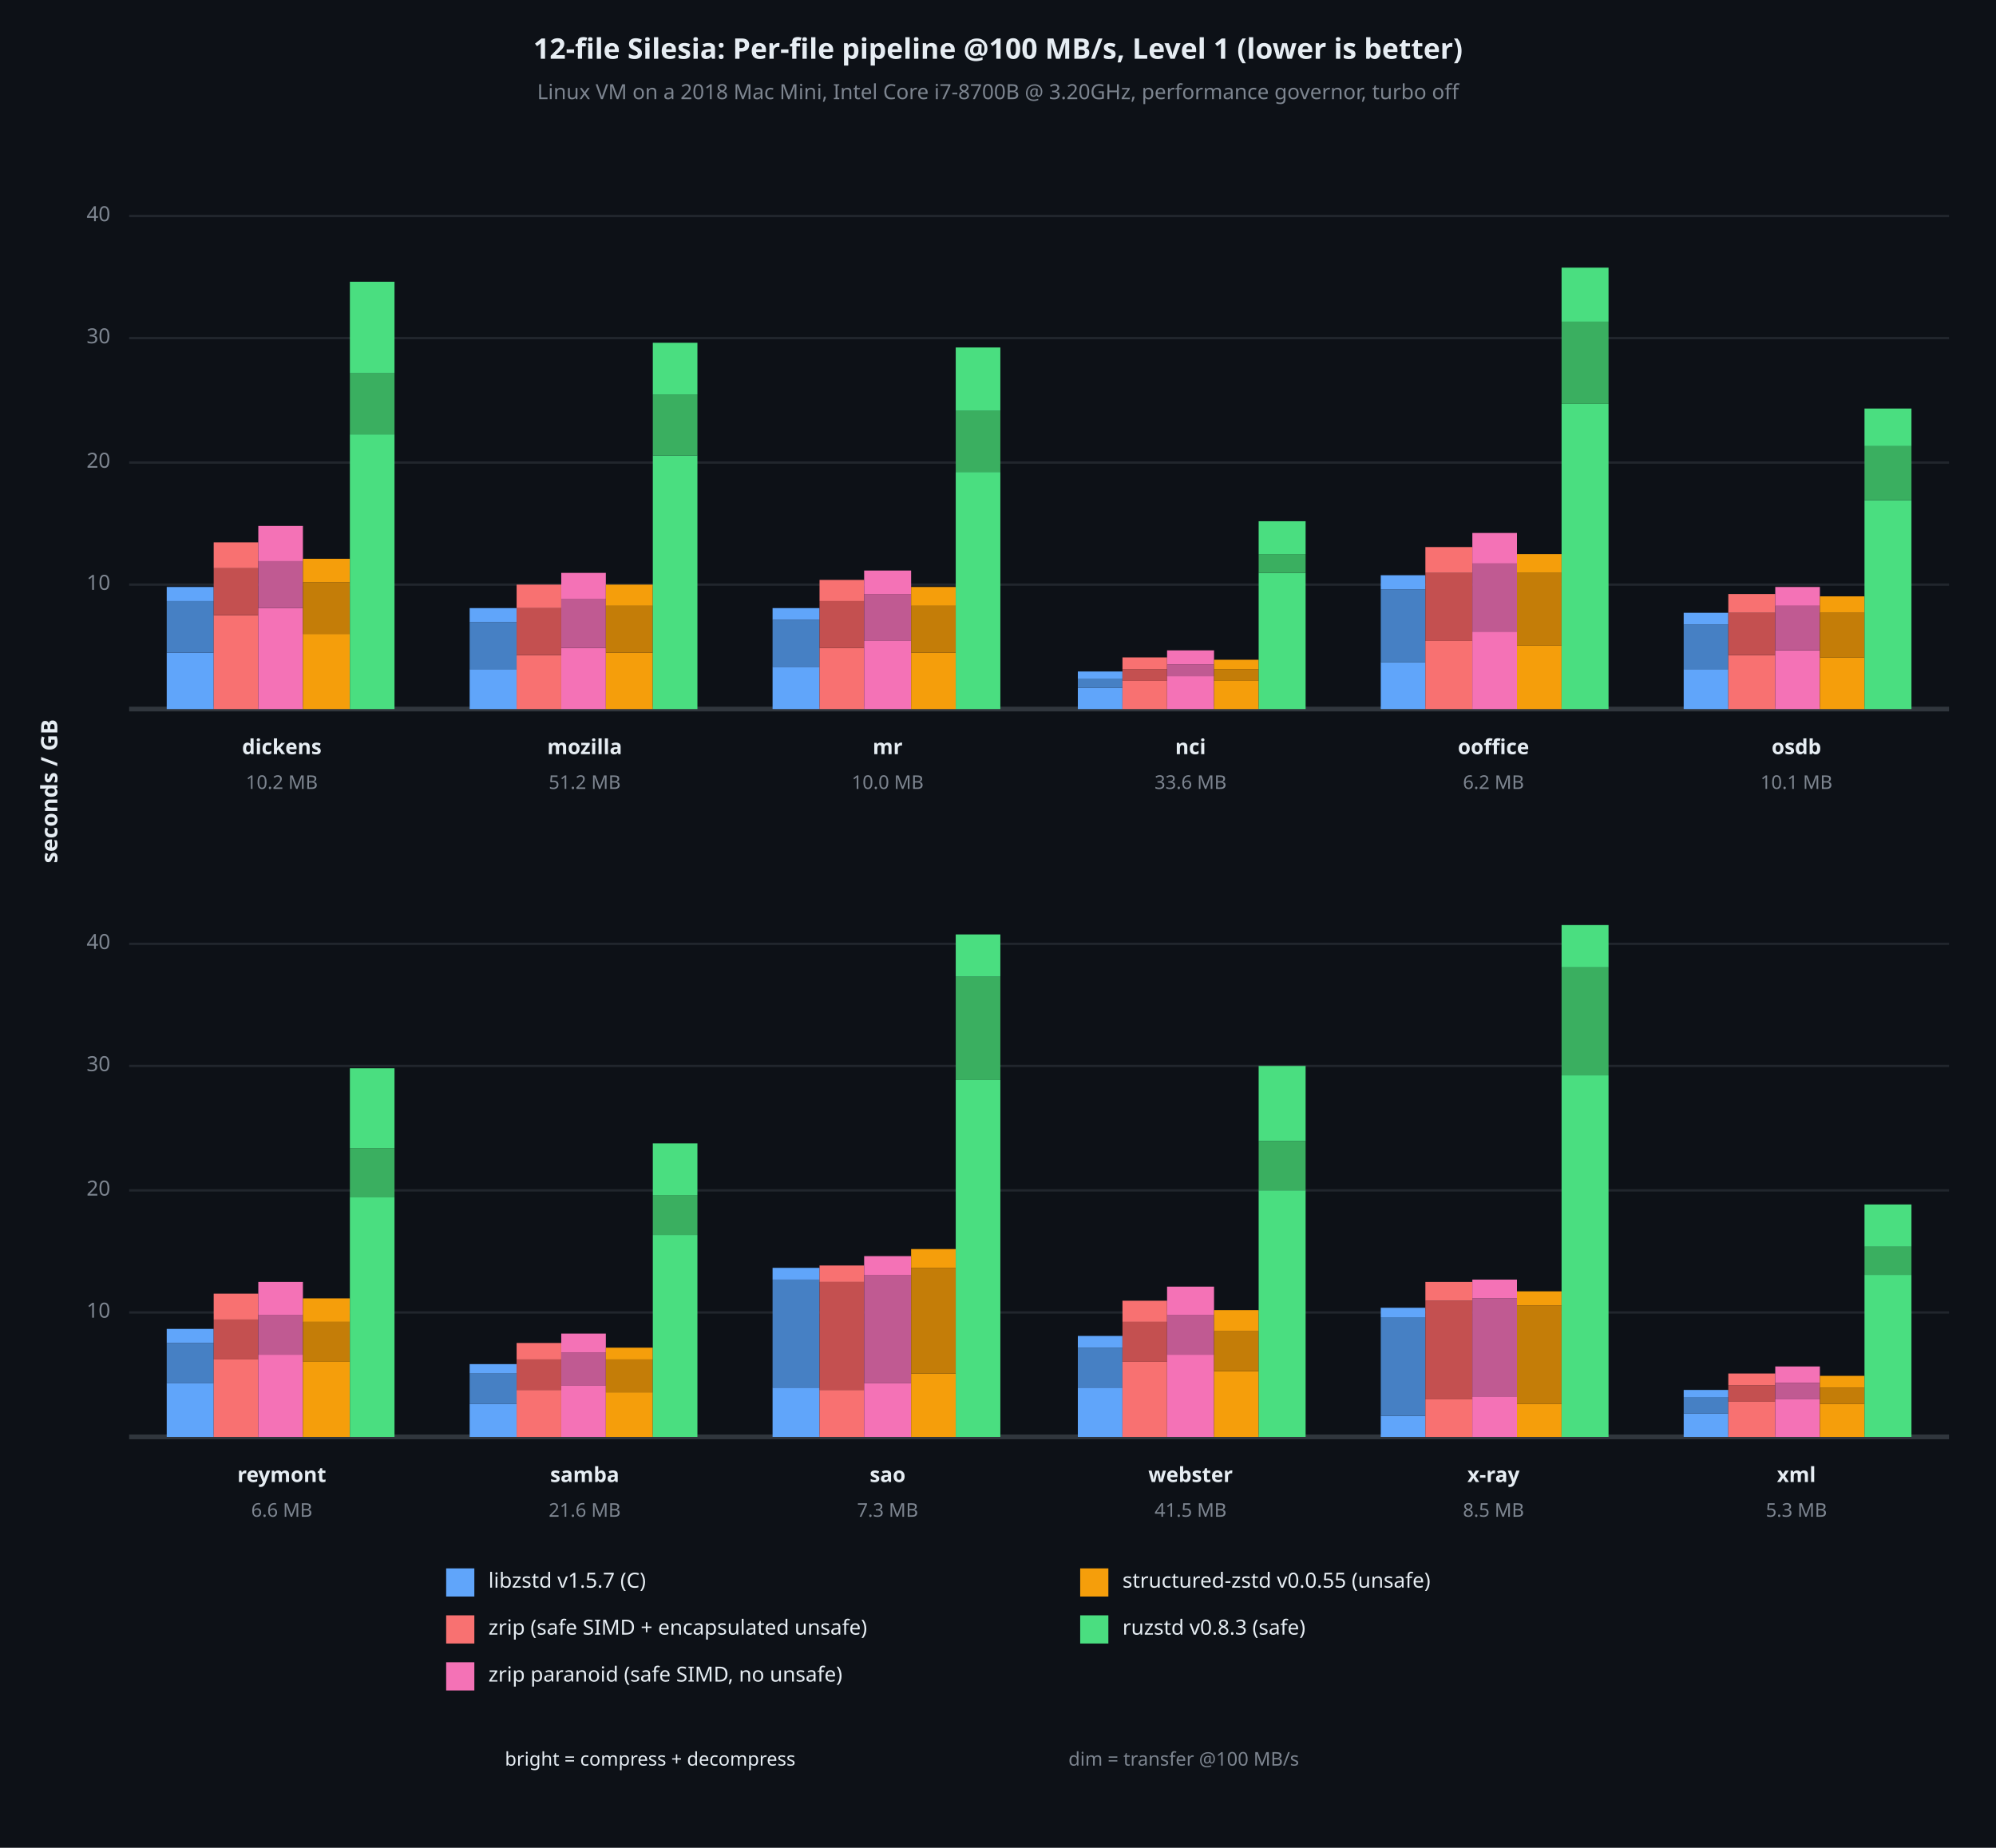
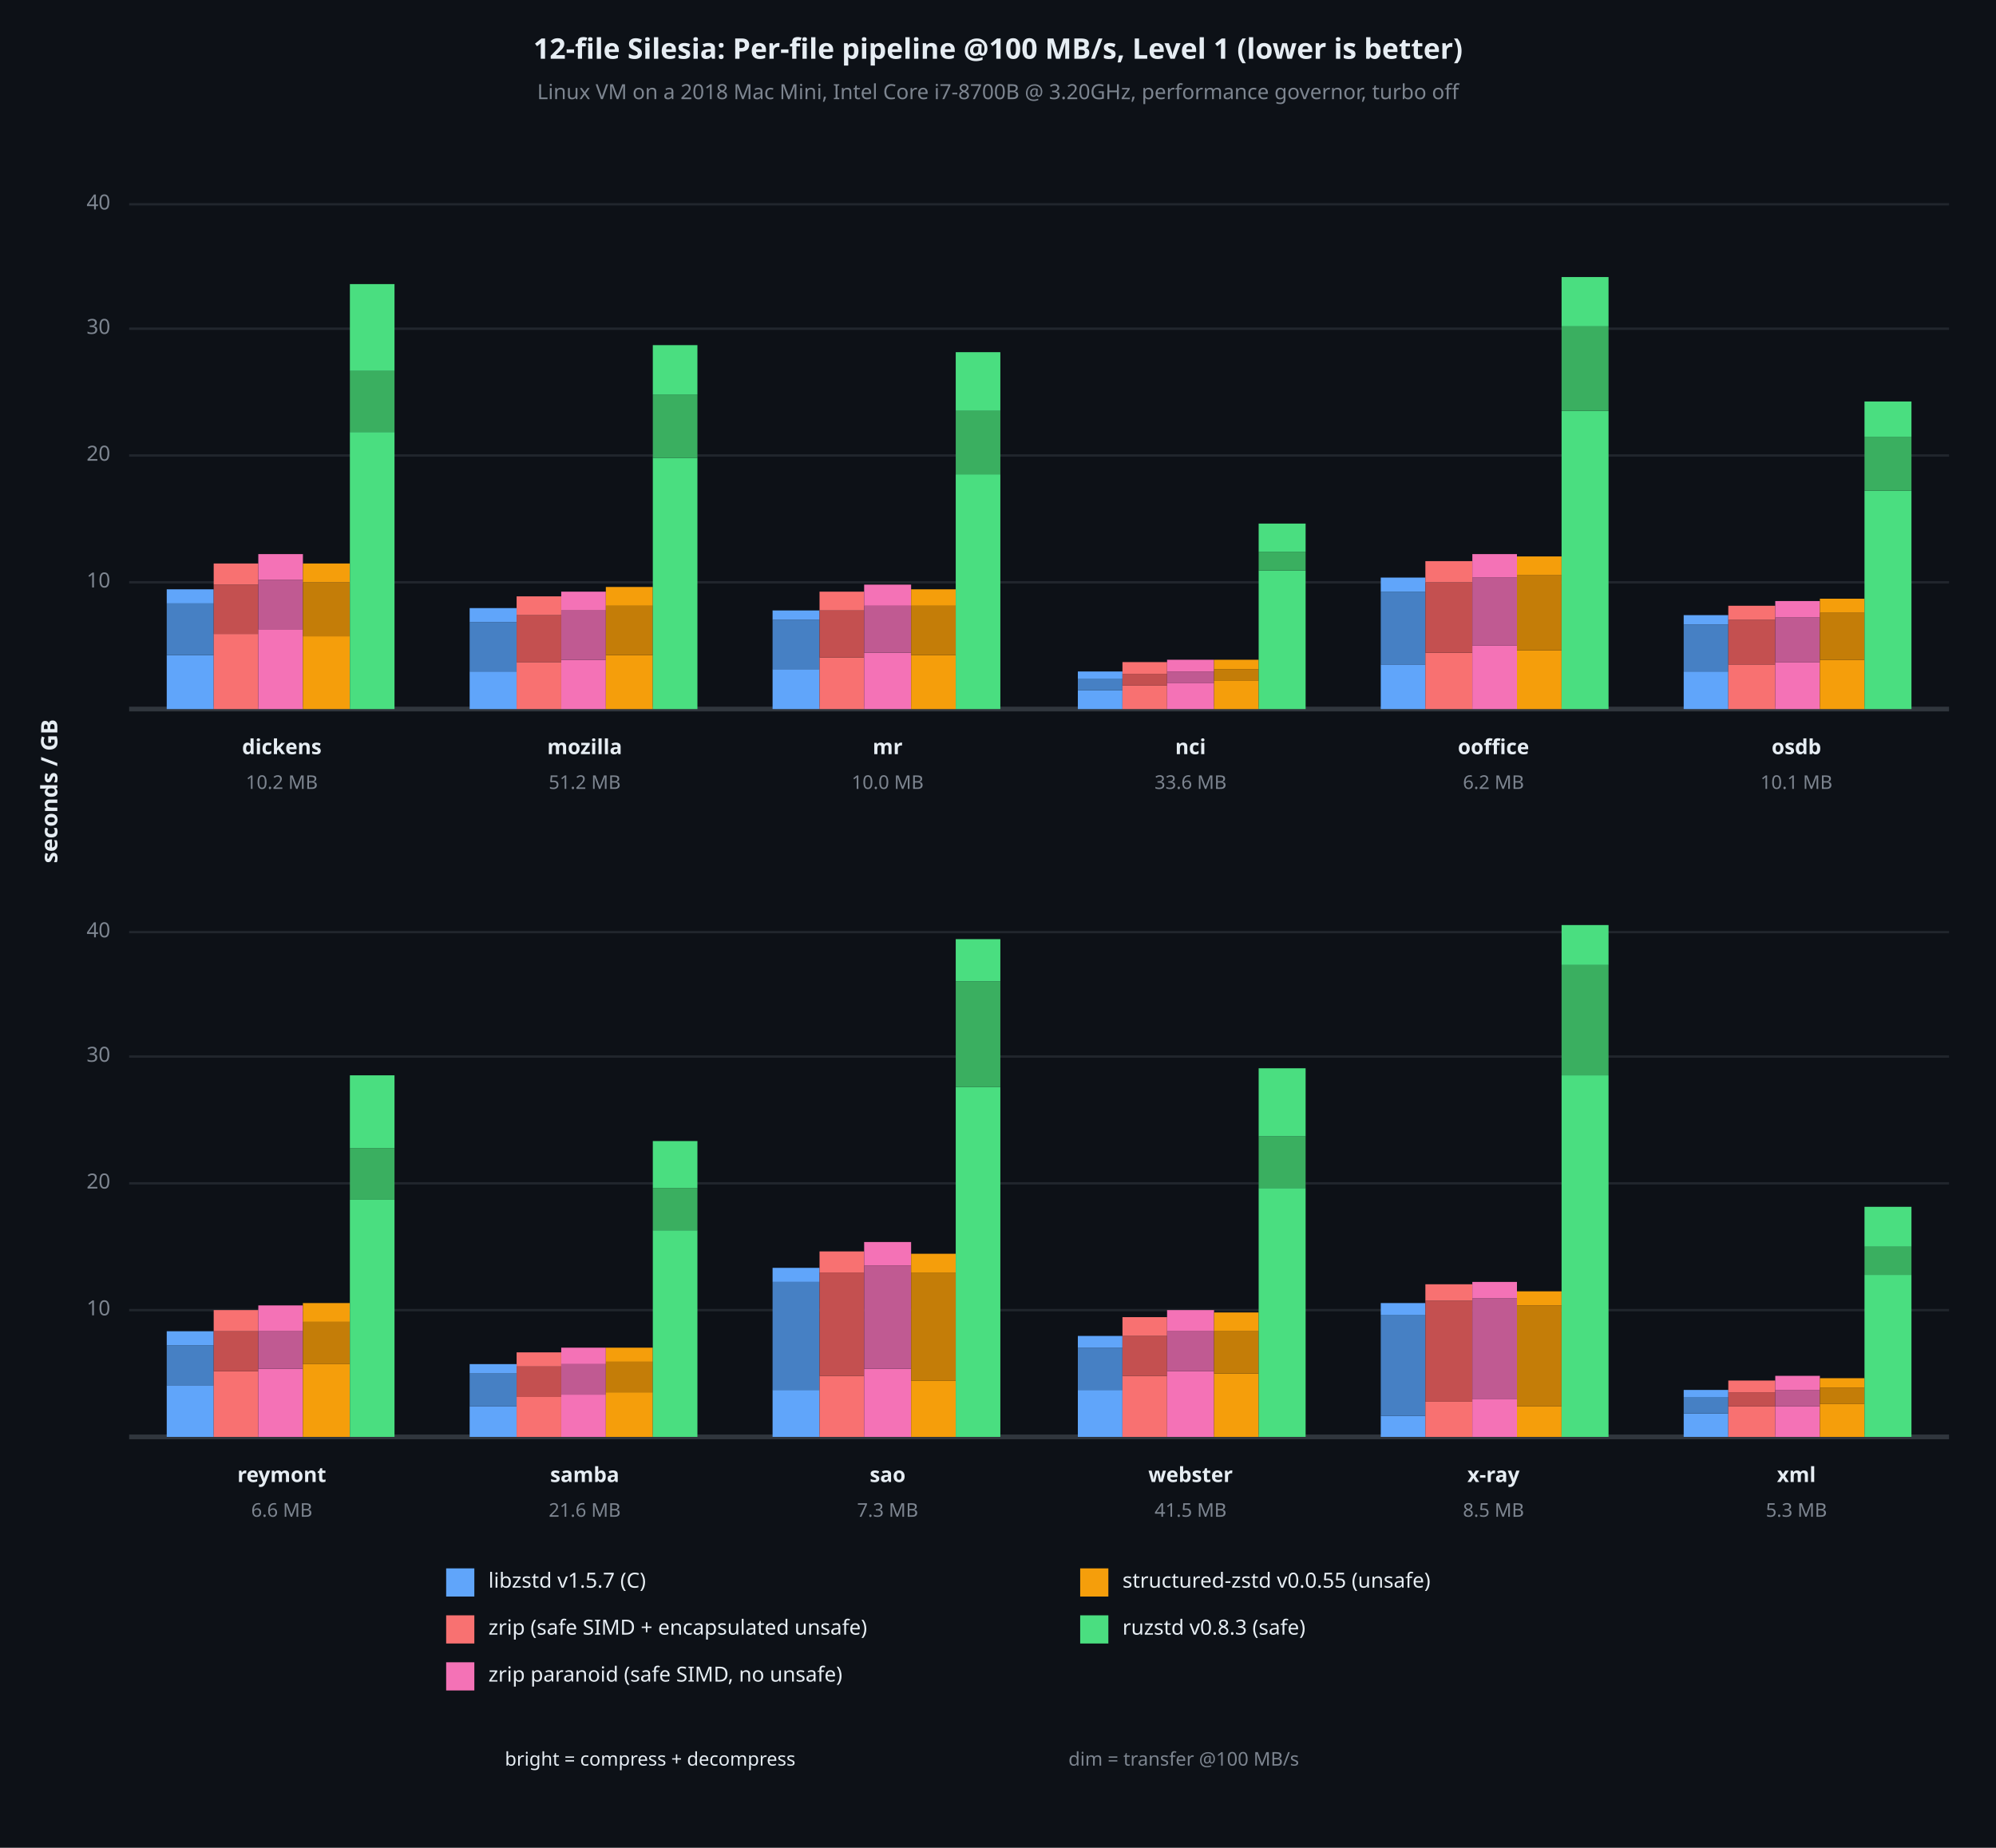
<svg xmlns="http://www.w3.org/2000/svg" viewBox="0 0 850 787" font-family="system-ui, -apple-system, sans-serif">
  <rect x="0" y="0" width="850" height="787" opacity="1" fill="#0D1117" stroke="none" />
  <text x="425" y="22" dy="0.5ex" text-anchor="middle" font-family="sans-serif" font-size="12.097" opacity="1" fill="#E6EDF3" font-weight="bold">
12-file Silesia: Per-file pipeline @100 MB/s, Level 1 (lower is better)
</text>
  <text x="425" y="40" dy="0.5ex" text-anchor="middle" font-family="sans-serif" font-size="8.871" opacity="1" fill="#7D8590">
Linux VM on a 2018 Mac Mini, Intel Core i7-8700B @ 3.20GHz, performance governor, turbo off
</text>
  <text x="22" y="337" dy="0.5ex" text-anchor="middle" font-family="sans-serif" font-size="9.677" opacity="1" fill="#E6EDF3" font-weight="bold" transform="rotate(270, 22, 337)">
seconds / GB
</text>
-   <polyline fill="none" opacity="1" stroke="#21262D" stroke-width="1" points="55,249 830,249 " />
-   <text x="47" y="249" dy="0.5ex" text-anchor="end" font-family="sans-serif" font-size="8.871" opacity="1" fill="#7D8590">
+   <polyline fill="none" opacity="1" stroke="#21262D" stroke-width="1" points="55,248 830,248 " />
+   <text x="47" y="248" dy="0.5ex" text-anchor="end" font-family="sans-serif" font-size="8.871" opacity="1" fill="#7D8590">
10
</text>
-   <polyline fill="none" opacity="1" stroke="#21262D" stroke-width="1" points="55,197 830,197 " />
-   <text x="47" y="197" dy="0.5ex" text-anchor="end" font-family="sans-serif" font-size="8.871" opacity="1" fill="#7D8590">
+   <polyline fill="none" opacity="1" stroke="#21262D" stroke-width="1" points="55,194 830,194 " />
+   <text x="47" y="194" dy="0.5ex" text-anchor="end" font-family="sans-serif" font-size="8.871" opacity="1" fill="#7D8590">
20
</text>
-   <polyline fill="none" opacity="1" stroke="#21262D" stroke-width="1" points="55,144 830,144 " />
-   <text x="47" y="144" dy="0.5ex" text-anchor="end" font-family="sans-serif" font-size="8.871" opacity="1" fill="#7D8590">
+   <polyline fill="none" opacity="1" stroke="#21262D" stroke-width="1" points="55,140 830,140 " />
+   <text x="47" y="140" dy="0.5ex" text-anchor="end" font-family="sans-serif" font-size="8.871" opacity="1" fill="#7D8590">
30
</text>
-   <polyline fill="none" opacity="1" stroke="#21262D" stroke-width="1" points="55,92 830,92 " />
-   <text x="47" y="92" dy="0.5ex" text-anchor="end" font-family="sans-serif" font-size="8.871" opacity="1" fill="#7D8590">
+   <polyline fill="none" opacity="1" stroke="#21262D" stroke-width="1" points="55,87 830,87 " />
+   <text x="47" y="87" dy="0.5ex" text-anchor="end" font-family="sans-serif" font-size="8.871" opacity="1" fill="#7D8590">
40
</text>
  <polyline fill="none" opacity="1" stroke="#30363D" stroke-width="2" points="55,302 830,302 " />
-   <rect x="71" y="278" width="20" height="24" opacity="1" fill="#60A5FA" stroke="none" />
-   <rect x="71" y="256" width="20" height="22" opacity="1" fill="#4680C4" stroke="none" />
-   <rect x="71" y="250" width="20" height="6" opacity="1" fill="#60A5FA" stroke="none" />
-   <rect x="91" y="262" width="19" height="40" opacity="1" fill="#F87171" stroke="none" />
-   <rect x="91" y="242" width="19" height="20" opacity="1" fill="#C45050" stroke="none" />
-   <rect x="91" y="231" width="19" height="11" opacity="1" fill="#F87171" stroke="none" />
-   <rect x="110" y="259" width="19" height="43" opacity="1" fill="#F472B6" stroke="none" />
-   <rect x="110" y="239" width="19" height="20" opacity="1" fill="#C05A92" stroke="none" />
-   <rect x="110" y="224" width="19" height="15" opacity="1" fill="#F472B6" stroke="none" />
-   <rect x="129" y="270" width="20" height="32" opacity="1" fill="#F59E0B" stroke="none" />
-   <rect x="129" y="248" width="20" height="22" opacity="1" fill="#C47D08" stroke="none" />
-   <rect x="129" y="238" width="20" height="10" opacity="1" fill="#F59E0B" stroke="none" />
-   <rect x="149" y="185" width="19" height="117" opacity="1" fill="#4ADE80" stroke="none" />
-   <rect x="149" y="159" width="19" height="26" opacity="1" fill="#3AAF60" stroke="none" />
-   <rect x="149" y="120" width="19" height="39" opacity="1" fill="#4ADE80" stroke="none" />
+   <rect x="71" y="279" width="20" height="23" opacity="1" fill="#60A5FA" stroke="none" />
+   <rect x="71" y="257" width="20" height="22" opacity="1" fill="#4680C4" stroke="none" />
+   <rect x="71" y="251" width="20" height="6" opacity="1" fill="#60A5FA" stroke="none" />
+   <rect x="91" y="270" width="19" height="32" opacity="1" fill="#F87171" stroke="none" />
+   <rect x="91" y="249" width="19" height="21" opacity="1" fill="#C45050" stroke="none" />
+   <rect x="91" y="240" width="19" height="9" opacity="1" fill="#F87171" stroke="none" />
+   <rect x="110" y="268" width="19" height="34" opacity="1" fill="#F472B6" stroke="none" />
+   <rect x="110" y="247" width="19" height="21" opacity="1" fill="#C05A92" stroke="none" />
+   <rect x="110" y="236" width="19" height="11" opacity="1" fill="#F472B6" stroke="none" />
+   <rect x="129" y="271" width="20" height="31" opacity="1" fill="#F59E0B" stroke="none" />
+   <rect x="129" y="248" width="20" height="23" opacity="1" fill="#C47D08" stroke="none" />
+   <rect x="129" y="240" width="20" height="8" opacity="1" fill="#F59E0B" stroke="none" />
+   <rect x="149" y="184" width="19" height="118" opacity="1" fill="#4ADE80" stroke="none" />
+   <rect x="149" y="158" width="19" height="26" opacity="1" fill="#3AAF60" stroke="none" />
+   <rect x="149" y="121" width="19" height="37" opacity="1" fill="#4ADE80" stroke="none" />
  <text x="120" y="319" dy="0.5ex" text-anchor="middle" font-family="sans-serif" font-size="8.871" opacity="1" fill="#E6EDF3" font-weight="bold">
dickens
</text>
  <text x="120" y="334" dy="0.5ex" text-anchor="middle" font-family="sans-serif" font-size="8.065" opacity="1" fill="#7D8590">
10.2 MB
</text>
-   <rect x="200" y="285" width="20" height="17" opacity="1" fill="#60A5FA" stroke="none" />
-   <rect x="200" y="265" width="20" height="20" opacity="1" fill="#4680C4" stroke="none" />
+   <rect x="200" y="286" width="20" height="16" opacity="1" fill="#60A5FA" stroke="none" />
+   <rect x="200" y="265" width="20" height="21" opacity="1" fill="#4680C4" stroke="none" />
  <rect x="200" y="259" width="20" height="6" opacity="1" fill="#60A5FA" stroke="none" />
-   <rect x="220" y="279" width="19" height="23" opacity="1" fill="#F87171" stroke="none" />
-   <rect x="220" y="259" width="19" height="20" opacity="1" fill="#C45050" stroke="none" />
-   <rect x="220" y="249" width="19" height="10" opacity="1" fill="#F87171" stroke="none" />
-   <rect x="239" y="276" width="19" height="26" opacity="1" fill="#F472B6" stroke="none" />
-   <rect x="239" y="255" width="19" height="21" opacity="1" fill="#C05A92" stroke="none" />
-   <rect x="239" y="244" width="19" height="11" opacity="1" fill="#F472B6" stroke="none" />
-   <rect x="258" y="278" width="20" height="24" opacity="1" fill="#F59E0B" stroke="none" />
-   <rect x="258" y="258" width="20" height="20" opacity="1" fill="#C47D08" stroke="none" />
-   <rect x="258" y="249" width="20" height="9" opacity="1" fill="#F59E0B" stroke="none" />
-   <rect x="278" y="194" width="19" height="108" opacity="1" fill="#4ADE80" stroke="none" />
-   <rect x="278" y="168" width="19" height="26" opacity="1" fill="#3AAF60" stroke="none" />
-   <rect x="278" y="146" width="19" height="22" opacity="1" fill="#4ADE80" stroke="none" />
+   <rect x="220" y="282" width="19" height="20" opacity="1" fill="#F87171" stroke="none" />
+   <rect x="220" y="262" width="19" height="20" opacity="1" fill="#C45050" stroke="none" />
+   <rect x="220" y="254" width="19" height="8" opacity="1" fill="#F87171" stroke="none" />
+   <rect x="239" y="281" width="19" height="21" opacity="1" fill="#F472B6" stroke="none" />
+   <rect x="239" y="260" width="19" height="21" opacity="1" fill="#C05A92" stroke="none" />
+   <rect x="239" y="252" width="19" height="8" opacity="1" fill="#F472B6" stroke="none" />
+   <rect x="258" y="279" width="20" height="23" opacity="1" fill="#F59E0B" stroke="none" />
+   <rect x="258" y="258" width="20" height="21" opacity="1" fill="#C47D08" stroke="none" />
+   <rect x="258" y="250" width="20" height="8" opacity="1" fill="#F59E0B" stroke="none" />
+   <rect x="278" y="195" width="19" height="107" opacity="1" fill="#4ADE80" stroke="none" />
+   <rect x="278" y="168" width="19" height="27" opacity="1" fill="#3AAF60" stroke="none" />
+   <rect x="278" y="147" width="19" height="21" opacity="1" fill="#4ADE80" stroke="none" />
  <text x="249" y="319" dy="0.5ex" text-anchor="middle" font-family="sans-serif" font-size="8.871" opacity="1" fill="#E6EDF3" font-weight="bold">
mozilla
</text>
  <text x="249" y="334" dy="0.5ex" text-anchor="middle" font-family="sans-serif" font-size="8.065" opacity="1" fill="#7D8590">
51.2 MB
</text>
-   <rect x="329" y="284" width="20" height="18" opacity="1" fill="#60A5FA" stroke="none" />
-   <rect x="329" y="264" width="20" height="20" opacity="1" fill="#4680C4" stroke="none" />
-   <rect x="329" y="259" width="20" height="5" opacity="1" fill="#60A5FA" stroke="none" />
-   <rect x="349" y="276" width="19" height="26" opacity="1" fill="#F87171" stroke="none" />
-   <rect x="349" y="256" width="19" height="20" opacity="1" fill="#C45050" stroke="none" />
-   <rect x="349" y="247" width="19" height="9" opacity="1" fill="#F87171" stroke="none" />
-   <rect x="368" y="273" width="20" height="29" opacity="1" fill="#F472B6" stroke="none" />
-   <rect x="368" y="253" width="20" height="20" opacity="1" fill="#C05A92" stroke="none" />
-   <rect x="368" y="243" width="20" height="10" opacity="1" fill="#F472B6" stroke="none" />
-   <rect x="388" y="278" width="19" height="24" opacity="1" fill="#F59E0B" stroke="none" />
-   <rect x="388" y="258" width="19" height="20" opacity="1" fill="#C47D08" stroke="none" />
-   <rect x="388" y="250" width="19" height="8" opacity="1" fill="#F59E0B" stroke="none" />
-   <rect x="407" y="201" width="19" height="101" opacity="1" fill="#4ADE80" stroke="none" />
-   <rect x="407" y="175" width="19" height="26" opacity="1" fill="#3AAF60" stroke="none" />
-   <rect x="407" y="148" width="19" height="27" opacity="1" fill="#4ADE80" stroke="none" />
+   <rect x="329" y="285" width="20" height="17" opacity="1" fill="#60A5FA" stroke="none" />
+   <rect x="329" y="264" width="20" height="21" opacity="1" fill="#4680C4" stroke="none" />
+   <rect x="329" y="260" width="20" height="4" opacity="1" fill="#60A5FA" stroke="none" />
+   <rect x="349" y="280" width="19" height="22" opacity="1" fill="#F87171" stroke="none" />
+   <rect x="349" y="260" width="19" height="20" opacity="1" fill="#C45050" stroke="none" />
+   <rect x="349" y="252" width="19" height="8" opacity="1" fill="#F87171" stroke="none" />
+   <rect x="368" y="278" width="20" height="24" opacity="1" fill="#F472B6" stroke="none" />
+   <rect x="368" y="258" width="20" height="20" opacity="1" fill="#C05A92" stroke="none" />
+   <rect x="368" y="249" width="20" height="9" opacity="1" fill="#F472B6" stroke="none" />
+   <rect x="388" y="279" width="19" height="23" opacity="1" fill="#F59E0B" stroke="none" />
+   <rect x="388" y="258" width="19" height="21" opacity="1" fill="#C47D08" stroke="none" />
+   <rect x="388" y="251" width="19" height="7" opacity="1" fill="#F59E0B" stroke="none" />
+   <rect x="407" y="202" width="19" height="100" opacity="1" fill="#4ADE80" stroke="none" />
+   <rect x="407" y="175" width="19" height="27" opacity="1" fill="#3AAF60" stroke="none" />
+   <rect x="407" y="150" width="19" height="25" opacity="1" fill="#4ADE80" stroke="none" />
  <text x="378" y="319" dy="0.5ex" text-anchor="middle" font-family="sans-serif" font-size="8.871" opacity="1" fill="#E6EDF3" font-weight="bold">
mr
</text>
  <text x="378" y="334" dy="0.5ex" text-anchor="middle" font-family="sans-serif" font-size="8.065" opacity="1" fill="#7D8590">
10.0 MB
</text>
-   <rect x="459" y="293" width="19" height="9" opacity="1" fill="#60A5FA" stroke="none" />
-   <rect x="459" y="289" width="19" height="4" opacity="1" fill="#4680C4" stroke="none" />
+   <rect x="459" y="294" width="19" height="8" opacity="1" fill="#60A5FA" stroke="none" />
+   <rect x="459" y="289" width="19" height="5" opacity="1" fill="#4680C4" stroke="none" />
  <rect x="459" y="286" width="19" height="3" opacity="1" fill="#60A5FA" stroke="none" />
-   <rect x="478" y="290" width="19" height="12" opacity="1" fill="#F87171" stroke="none" />
-   <rect x="478" y="285" width="19" height="5" opacity="1" fill="#C45050" stroke="none" />
-   <rect x="478" y="280" width="19" height="5" opacity="1" fill="#F87171" stroke="none" />
-   <rect x="497" y="288" width="20" height="14" opacity="1" fill="#F472B6" stroke="none" />
-   <rect x="497" y="283" width="20" height="5" opacity="1" fill="#C05A92" stroke="none" />
-   <rect x="497" y="277" width="20" height="6" opacity="1" fill="#F472B6" stroke="none" />
+   <rect x="478" y="292" width="19" height="10" opacity="1" fill="#F87171" stroke="none" />
+   <rect x="478" y="287" width="19" height="5" opacity="1" fill="#C45050" stroke="none" />
+   <rect x="478" y="282" width="19" height="5" opacity="1" fill="#F87171" stroke="none" />
+   <rect x="497" y="291" width="20" height="11" opacity="1" fill="#F472B6" stroke="none" />
+   <rect x="497" y="286" width="20" height="5" opacity="1" fill="#C05A92" stroke="none" />
+   <rect x="497" y="281" width="20" height="5" opacity="1" fill="#F472B6" stroke="none" />
  <rect x="517" y="290" width="19" height="12" opacity="1" fill="#F59E0B" stroke="none" />
  <rect x="517" y="285" width="19" height="5" opacity="1" fill="#C47D08" stroke="none" />
  <rect x="517" y="281" width="19" height="4" opacity="1" fill="#F59E0B" stroke="none" />
-   <rect x="536" y="244" width="20" height="58" opacity="1" fill="#4ADE80" stroke="none" />
-   <rect x="536" y="236" width="20" height="8" opacity="1" fill="#3AAF60" stroke="none" />
-   <rect x="536" y="222" width="20" height="14" opacity="1" fill="#4ADE80" stroke="none" />
+   <rect x="536" y="243" width="20" height="59" opacity="1" fill="#4ADE80" stroke="none" />
+   <rect x="536" y="235" width="20" height="8" opacity="1" fill="#3AAF60" stroke="none" />
+   <rect x="536" y="223" width="20" height="12" opacity="1" fill="#4ADE80" stroke="none" />
  <text x="507" y="319" dy="0.5ex" text-anchor="middle" font-family="sans-serif" font-size="8.871" opacity="1" fill="#E6EDF3" font-weight="bold">
nci
</text>
  <text x="507" y="334" dy="0.5ex" text-anchor="middle" font-family="sans-serif" font-size="8.065" opacity="1" fill="#7D8590">
33.6 MB
</text>
-   <rect x="588" y="282" width="19" height="20" opacity="1" fill="#60A5FA" stroke="none" />
-   <rect x="588" y="251" width="19" height="31" opacity="1" fill="#4680C4" stroke="none" />
-   <rect x="588" y="245" width="19" height="6" opacity="1" fill="#60A5FA" stroke="none" />
-   <rect x="607" y="273" width="20" height="29" opacity="1" fill="#F87171" stroke="none" />
-   <rect x="607" y="244" width="20" height="29" opacity="1" fill="#C45050" stroke="none" />
-   <rect x="607" y="233" width="20" height="11" opacity="1" fill="#F87171" stroke="none" />
-   <rect x="627" y="269" width="19" height="33" opacity="1" fill="#F472B6" stroke="none" />
-   <rect x="627" y="240" width="19" height="29" opacity="1" fill="#C05A92" stroke="none" />
-   <rect x="627" y="227" width="19" height="13" opacity="1" fill="#F472B6" stroke="none" />
-   <rect x="646" y="275" width="19" height="27" opacity="1" fill="#F59E0B" stroke="none" />
-   <rect x="646" y="244" width="19" height="31" opacity="1" fill="#C47D08" stroke="none" />
-   <rect x="646" y="236" width="19" height="8" opacity="1" fill="#F59E0B" stroke="none" />
-   <rect x="665" y="172" width="20" height="130" opacity="1" fill="#4ADE80" stroke="none" />
-   <rect x="665" y="137" width="20" height="35" opacity="1" fill="#3AAF60" stroke="none" />
-   <rect x="665" y="114" width="20" height="23" opacity="1" fill="#4ADE80" stroke="none" />
+   <rect x="588" y="283" width="19" height="19" opacity="1" fill="#60A5FA" stroke="none" />
+   <rect x="588" y="252" width="19" height="31" opacity="1" fill="#4680C4" stroke="none" />
+   <rect x="588" y="246" width="19" height="6" opacity="1" fill="#60A5FA" stroke="none" />
+   <rect x="607" y="278" width="20" height="24" opacity="1" fill="#F87171" stroke="none" />
+   <rect x="607" y="248" width="20" height="30" opacity="1" fill="#C45050" stroke="none" />
+   <rect x="607" y="239" width="20" height="9" opacity="1" fill="#F87171" stroke="none" />
+   <rect x="627" y="275" width="19" height="27" opacity="1" fill="#F472B6" stroke="none" />
+   <rect x="627" y="246" width="19" height="29" opacity="1" fill="#C05A92" stroke="none" />
+   <rect x="627" y="236" width="19" height="10" opacity="1" fill="#F472B6" stroke="none" />
+   <rect x="646" y="277" width="19" height="25" opacity="1" fill="#F59E0B" stroke="none" />
+   <rect x="646" y="245" width="19" height="32" opacity="1" fill="#C47D08" stroke="none" />
+   <rect x="646" y="237" width="19" height="8" opacity="1" fill="#F59E0B" stroke="none" />
+   <rect x="665" y="175" width="20" height="127" opacity="1" fill="#4ADE80" stroke="none" />
+   <rect x="665" y="139" width="20" height="36" opacity="1" fill="#3AAF60" stroke="none" />
+   <rect x="665" y="118" width="20" height="21" opacity="1" fill="#4ADE80" stroke="none" />
  <text x="636" y="319" dy="0.5ex" text-anchor="middle" font-family="sans-serif" font-size="8.871" opacity="1" fill="#E6EDF3" font-weight="bold">
ooffice
</text>
  <text x="636" y="334" dy="0.5ex" text-anchor="middle" font-family="sans-serif" font-size="8.065" opacity="1" fill="#7D8590">
6.2 MB
</text>
-   <rect x="717" y="285" width="19" height="17" opacity="1" fill="#60A5FA" stroke="none" />
-   <rect x="717" y="266" width="19" height="19" opacity="1" fill="#4680C4" stroke="none" />
-   <rect x="717" y="261" width="19" height="5" opacity="1" fill="#60A5FA" stroke="none" />
-   <rect x="736" y="279" width="20" height="23" opacity="1" fill="#F87171" stroke="none" />
-   <rect x="736" y="261" width="20" height="18" opacity="1" fill="#C45050" stroke="none" />
-   <rect x="736" y="253" width="20" height="8" opacity="1" fill="#F87171" stroke="none" />
-   <rect x="756" y="277" width="19" height="25" opacity="1" fill="#F472B6" stroke="none" />
-   <rect x="756" y="258" width="19" height="19" opacity="1" fill="#C05A92" stroke="none" />
-   <rect x="756" y="250" width="19" height="8" opacity="1" fill="#F472B6" stroke="none" />
-   <rect x="775" y="280" width="19" height="22" opacity="1" fill="#F59E0B" stroke="none" />
-   <rect x="775" y="261" width="19" height="19" opacity="1" fill="#C47D08" stroke="none" />
-   <rect x="775" y="254" width="19" height="7" opacity="1" fill="#F59E0B" stroke="none" />
-   <rect x="794" y="213" width="20" height="89" opacity="1" fill="#4ADE80" stroke="none" />
-   <rect x="794" y="190" width="20" height="23" opacity="1" fill="#3AAF60" stroke="none" />
-   <rect x="794" y="174" width="20" height="16" opacity="1" fill="#4ADE80" stroke="none" />
+   <rect x="717" y="286" width="19" height="16" opacity="1" fill="#60A5FA" stroke="none" />
+   <rect x="717" y="266" width="19" height="20" opacity="1" fill="#4680C4" stroke="none" />
+   <rect x="717" y="262" width="19" height="4" opacity="1" fill="#60A5FA" stroke="none" />
+   <rect x="736" y="283" width="20" height="19" opacity="1" fill="#F87171" stroke="none" />
+   <rect x="736" y="264" width="20" height="19" opacity="1" fill="#C45050" stroke="none" />
+   <rect x="736" y="258" width="20" height="6" opacity="1" fill="#F87171" stroke="none" />
+   <rect x="756" y="282" width="19" height="20" opacity="1" fill="#F472B6" stroke="none" />
+   <rect x="756" y="263" width="19" height="19" opacity="1" fill="#C05A92" stroke="none" />
+   <rect x="756" y="256" width="19" height="7" opacity="1" fill="#F472B6" stroke="none" />
+   <rect x="775" y="281" width="19" height="21" opacity="1" fill="#F59E0B" stroke="none" />
+   <rect x="775" y="261" width="19" height="20" opacity="1" fill="#C47D08" stroke="none" />
+   <rect x="775" y="255" width="19" height="6" opacity="1" fill="#F59E0B" stroke="none" />
+   <rect x="794" y="209" width="20" height="93" opacity="1" fill="#4ADE80" stroke="none" />
+   <rect x="794" y="186" width="20" height="23" opacity="1" fill="#3AAF60" stroke="none" />
+   <rect x="794" y="171" width="20" height="15" opacity="1" fill="#4ADE80" stroke="none" />
  <text x="765" y="319" dy="0.5ex" text-anchor="middle" font-family="sans-serif" font-size="8.871" opacity="1" fill="#E6EDF3" font-weight="bold">
osdb
</text>
  <text x="765" y="334" dy="0.5ex" text-anchor="middle" font-family="sans-serif" font-size="8.065" opacity="1" fill="#7D8590">
10.1 MB
</text>
-   <polyline fill="none" opacity="1" stroke="#21262D" stroke-width="1" points="55,559 830,559 " />
-   <text x="47" y="559" dy="0.5ex" text-anchor="end" font-family="sans-serif" font-size="8.871" opacity="1" fill="#7D8590">
+   <polyline fill="none" opacity="1" stroke="#21262D" stroke-width="1" points="55,558 830,558 " />
+   <text x="47" y="558" dy="0.5ex" text-anchor="end" font-family="sans-serif" font-size="8.871" opacity="1" fill="#7D8590">
10
</text>
-   <polyline fill="none" opacity="1" stroke="#21262D" stroke-width="1" points="55,507 830,507 " />
-   <text x="47" y="507" dy="0.5ex" text-anchor="end" font-family="sans-serif" font-size="8.871" opacity="1" fill="#7D8590">
+   <polyline fill="none" opacity="1" stroke="#21262D" stroke-width="1" points="55,504 830,504 " />
+   <text x="47" y="504" dy="0.5ex" text-anchor="end" font-family="sans-serif" font-size="8.871" opacity="1" fill="#7D8590">
20
</text>
-   <polyline fill="none" opacity="1" stroke="#21262D" stroke-width="1" points="55,454 830,454 " />
-   <text x="47" y="454" dy="0.5ex" text-anchor="end" font-family="sans-serif" font-size="8.871" opacity="1" fill="#7D8590">
+   <polyline fill="none" opacity="1" stroke="#21262D" stroke-width="1" points="55,450 830,450 " />
+   <text x="47" y="450" dy="0.5ex" text-anchor="end" font-family="sans-serif" font-size="8.871" opacity="1" fill="#7D8590">
30
</text>
-   <polyline fill="none" opacity="1" stroke="#21262D" stroke-width="1" points="55,402 830,402 " />
-   <text x="47" y="402" dy="0.5ex" text-anchor="end" font-family="sans-serif" font-size="8.871" opacity="1" fill="#7D8590">
+   <polyline fill="none" opacity="1" stroke="#21262D" stroke-width="1" points="55,397 830,397 " />
+   <text x="47" y="397" dy="0.5ex" text-anchor="end" font-family="sans-serif" font-size="8.871" opacity="1" fill="#7D8590">
40
</text>
  <polyline fill="none" opacity="1" stroke="#30363D" stroke-width="2" points="55,612 830,612 " />
-   <rect x="71" y="589" width="20" height="23" opacity="1" fill="#60A5FA" stroke="none" />
-   <rect x="71" y="572" width="20" height="17" opacity="1" fill="#4680C4" stroke="none" />
-   <rect x="71" y="566" width="20" height="6" opacity="1" fill="#60A5FA" stroke="none" />
-   <rect x="91" y="579" width="19" height="33" opacity="1" fill="#F87171" stroke="none" />
-   <rect x="91" y="562" width="19" height="17" opacity="1" fill="#C45050" stroke="none" />
-   <rect x="91" y="551" width="19" height="11" opacity="1" fill="#F87171" stroke="none" />
-   <rect x="110" y="577" width="19" height="35" opacity="1" fill="#F472B6" stroke="none" />
-   <rect x="110" y="560" width="19" height="17" opacity="1" fill="#C05A92" stroke="none" />
-   <rect x="110" y="546" width="19" height="14" opacity="1" fill="#F472B6" stroke="none" />
-   <rect x="129" y="580" width="20" height="32" opacity="1" fill="#F59E0B" stroke="none" />
-   <rect x="129" y="563" width="20" height="17" opacity="1" fill="#C47D08" stroke="none" />
-   <rect x="129" y="553" width="20" height="10" opacity="1" fill="#F59E0B" stroke="none" />
-   <rect x="149" y="510" width="19" height="102" opacity="1" fill="#4ADE80" stroke="none" />
-   <rect x="149" y="489" width="19" height="21" opacity="1" fill="#3AAF60" stroke="none" />
-   <rect x="149" y="455" width="19" height="34" opacity="1" fill="#4ADE80" stroke="none" />
+   <rect x="71" y="590" width="20" height="22" opacity="1" fill="#60A5FA" stroke="none" />
+   <rect x="71" y="573" width="20" height="17" opacity="1" fill="#4680C4" stroke="none" />
+   <rect x="71" y="567" width="20" height="6" opacity="1" fill="#60A5FA" stroke="none" />
+   <rect x="91" y="584" width="19" height="28" opacity="1" fill="#F87171" stroke="none" />
+   <rect x="91" y="567" width="19" height="17" opacity="1" fill="#C45050" stroke="none" />
+   <rect x="91" y="558" width="19" height="9" opacity="1" fill="#F87171" stroke="none" />
+   <rect x="110" y="583" width="19" height="29" opacity="1" fill="#F472B6" stroke="none" />
+   <rect x="110" y="567" width="19" height="16" opacity="1" fill="#C05A92" stroke="none" />
+   <rect x="110" y="556" width="19" height="11" opacity="1" fill="#F472B6" stroke="none" />
+   <rect x="129" y="581" width="20" height="31" opacity="1" fill="#F59E0B" stroke="none" />
+   <rect x="129" y="563" width="20" height="18" opacity="1" fill="#C47D08" stroke="none" />
+   <rect x="129" y="555" width="20" height="8" opacity="1" fill="#F59E0B" stroke="none" />
+   <rect x="149" y="511" width="19" height="101" opacity="1" fill="#4ADE80" stroke="none" />
+   <rect x="149" y="489" width="19" height="22" opacity="1" fill="#3AAF60" stroke="none" />
+   <rect x="149" y="458" width="19" height="31" opacity="1" fill="#4ADE80" stroke="none" />
  <text x="120" y="629" dy="0.5ex" text-anchor="middle" font-family="sans-serif" font-size="8.871" opacity="1" fill="#E6EDF3" font-weight="bold">
reymont
</text>
  <text x="120" y="644" dy="0.5ex" text-anchor="middle" font-family="sans-serif" font-size="8.065" opacity="1" fill="#7D8590">
6.6 MB
</text>
-   <rect x="200" y="598" width="20" height="14" opacity="1" fill="#60A5FA" stroke="none" />
-   <rect x="200" y="585" width="20" height="13" opacity="1" fill="#4680C4" stroke="none" />
+   <rect x="200" y="599" width="20" height="13" opacity="1" fill="#60A5FA" stroke="none" />
+   <rect x="200" y="585" width="20" height="14" opacity="1" fill="#4680C4" stroke="none" />
  <rect x="200" y="581" width="20" height="4" opacity="1" fill="#60A5FA" stroke="none" />
-   <rect x="220" y="592" width="19" height="20" opacity="1" fill="#F87171" stroke="none" />
-   <rect x="220" y="579" width="19" height="13" opacity="1" fill="#C45050" stroke="none" />
-   <rect x="220" y="572" width="19" height="7" opacity="1" fill="#F87171" stroke="none" />
-   <rect x="239" y="590" width="19" height="22" opacity="1" fill="#F472B6" stroke="none" />
-   <rect x="239" y="576" width="19" height="14" opacity="1" fill="#C05A92" stroke="none" />
-   <rect x="239" y="568" width="19" height="8" opacity="1" fill="#F472B6" stroke="none" />
+   <rect x="220" y="595" width="19" height="17" opacity="1" fill="#F87171" stroke="none" />
+   <rect x="220" y="582" width="19" height="13" opacity="1" fill="#C45050" stroke="none" />
+   <rect x="220" y="576" width="19" height="6" opacity="1" fill="#F87171" stroke="none" />
+   <rect x="239" y="594" width="19" height="18" opacity="1" fill="#F472B6" stroke="none" />
+   <rect x="239" y="581" width="19" height="13" opacity="1" fill="#C05A92" stroke="none" />
+   <rect x="239" y="574" width="19" height="7" opacity="1" fill="#F472B6" stroke="none" />
  <rect x="258" y="593" width="20" height="19" opacity="1" fill="#F59E0B" stroke="none" />
-   <rect x="258" y="579" width="20" height="14" opacity="1" fill="#C47D08" stroke="none" />
-   <rect x="258" y="574" width="20" height="5" opacity="1" fill="#F59E0B" stroke="none" />
-   <rect x="278" y="526" width="19" height="86" opacity="1" fill="#4ADE80" stroke="none" />
-   <rect x="278" y="509" width="19" height="17" opacity="1" fill="#3AAF60" stroke="none" />
-   <rect x="278" y="487" width="19" height="22" opacity="1" fill="#4ADE80" stroke="none" />
+   <rect x="258" y="580" width="20" height="13" opacity="1" fill="#C47D08" stroke="none" />
+   <rect x="258" y="574" width="20" height="6" opacity="1" fill="#F59E0B" stroke="none" />
+   <rect x="278" y="524" width="19" height="88" opacity="1" fill="#4ADE80" stroke="none" />
+   <rect x="278" y="506" width="19" height="18" opacity="1" fill="#3AAF60" stroke="none" />
+   <rect x="278" y="486" width="19" height="20" opacity="1" fill="#4ADE80" stroke="none" />
  <text x="249" y="629" dy="0.5ex" text-anchor="middle" font-family="sans-serif" font-size="8.871" opacity="1" fill="#E6EDF3" font-weight="bold">
samba
</text>
  <text x="249" y="644" dy="0.5ex" text-anchor="middle" font-family="sans-serif" font-size="8.065" opacity="1" fill="#7D8590">
21.6 MB
</text>
-   <rect x="329" y="591" width="20" height="21" opacity="1" fill="#60A5FA" stroke="none" />
-   <rect x="329" y="545" width="20" height="46" opacity="1" fill="#4680C4" stroke="none" />
-   <rect x="329" y="540" width="20" height="5" opacity="1" fill="#60A5FA" stroke="none" />
-   <rect x="349" y="592" width="19" height="20" opacity="1" fill="#F87171" stroke="none" />
-   <rect x="349" y="546" width="19" height="46" opacity="1" fill="#C45050" stroke="none" />
-   <rect x="349" y="539" width="19" height="7" opacity="1" fill="#F87171" stroke="none" />
-   <rect x="368" y="589" width="20" height="23" opacity="1" fill="#F472B6" stroke="none" />
-   <rect x="368" y="543" width="20" height="46" opacity="1" fill="#C05A92" stroke="none" />
-   <rect x="368" y="535" width="20" height="8" opacity="1" fill="#F472B6" stroke="none" />
-   <rect x="388" y="585" width="19" height="27" opacity="1" fill="#F59E0B" stroke="none" />
-   <rect x="388" y="540" width="19" height="45" opacity="1" fill="#C47D08" stroke="none" />
-   <rect x="388" y="532" width="19" height="8" opacity="1" fill="#F59E0B" stroke="none" />
-   <rect x="407" y="460" width="19" height="152" opacity="1" fill="#4ADE80" stroke="none" />
-   <rect x="407" y="416" width="19" height="44" opacity="1" fill="#3AAF60" stroke="none" />
-   <rect x="407" y="398" width="19" height="18" opacity="1" fill="#4ADE80" stroke="none" />
+   <rect x="329" y="592" width="20" height="20" opacity="1" fill="#60A5FA" stroke="none" />
+   <rect x="329" y="546" width="20" height="46" opacity="1" fill="#4680C4" stroke="none" />
+   <rect x="329" y="540" width="20" height="6" opacity="1" fill="#60A5FA" stroke="none" />
+   <rect x="349" y="586" width="19" height="26" opacity="1" fill="#F87171" stroke="none" />
+   <rect x="349" y="542" width="19" height="44" opacity="1" fill="#C45050" stroke="none" />
+   <rect x="349" y="533" width="19" height="9" opacity="1" fill="#F87171" stroke="none" />
+   <rect x="368" y="583" width="20" height="29" opacity="1" fill="#F472B6" stroke="none" />
+   <rect x="368" y="539" width="20" height="44" opacity="1" fill="#C05A92" stroke="none" />
+   <rect x="368" y="529" width="20" height="10" opacity="1" fill="#F472B6" stroke="none" />
+   <rect x="388" y="588" width="19" height="24" opacity="1" fill="#F59E0B" stroke="none" />
+   <rect x="388" y="542" width="19" height="46" opacity="1" fill="#C47D08" stroke="none" />
+   <rect x="388" y="534" width="19" height="8" opacity="1" fill="#F59E0B" stroke="none" />
+   <rect x="407" y="463" width="19" height="149" opacity="1" fill="#4ADE80" stroke="none" />
+   <rect x="407" y="418" width="19" height="45" opacity="1" fill="#3AAF60" stroke="none" />
+   <rect x="407" y="400" width="19" height="18" opacity="1" fill="#4ADE80" stroke="none" />
  <text x="378" y="629" dy="0.5ex" text-anchor="middle" font-family="sans-serif" font-size="8.871" opacity="1" fill="#E6EDF3" font-weight="bold">
sao
</text>
  <text x="378" y="644" dy="0.5ex" text-anchor="middle" font-family="sans-serif" font-size="8.065" opacity="1" fill="#7D8590">
7.3 MB
</text>
-   <rect x="459" y="591" width="19" height="21" opacity="1" fill="#60A5FA" stroke="none" />
-   <rect x="459" y="574" width="19" height="17" opacity="1" fill="#4680C4" stroke="none" />
+   <rect x="459" y="592" width="19" height="20" opacity="1" fill="#60A5FA" stroke="none" />
+   <rect x="459" y="574" width="19" height="18" opacity="1" fill="#4680C4" stroke="none" />
  <rect x="459" y="569" width="19" height="5" opacity="1" fill="#60A5FA" stroke="none" />
-   <rect x="478" y="580" width="19" height="32" opacity="1" fill="#F87171" stroke="none" />
-   <rect x="478" y="563" width="19" height="17" opacity="1" fill="#C45050" stroke="none" />
-   <rect x="478" y="554" width="19" height="9" opacity="1" fill="#F87171" stroke="none" />
-   <rect x="497" y="577" width="20" height="35" opacity="1" fill="#F472B6" stroke="none" />
-   <rect x="497" y="560" width="20" height="17" opacity="1" fill="#C05A92" stroke="none" />
-   <rect x="497" y="548" width="20" height="12" opacity="1" fill="#F472B6" stroke="none" />
-   <rect x="517" y="584" width="19" height="28" opacity="1" fill="#F59E0B" stroke="none" />
-   <rect x="517" y="567" width="19" height="17" opacity="1" fill="#C47D08" stroke="none" />
-   <rect x="517" y="558" width="19" height="9" opacity="1" fill="#F59E0B" stroke="none" />
-   <rect x="536" y="507" width="20" height="105" opacity="1" fill="#4ADE80" stroke="none" />
-   <rect x="536" y="486" width="20" height="21" opacity="1" fill="#3AAF60" stroke="none" />
-   <rect x="536" y="454" width="20" height="32" opacity="1" fill="#4ADE80" stroke="none" />
+   <rect x="478" y="586" width="19" height="26" opacity="1" fill="#F87171" stroke="none" />
+   <rect x="478" y="569" width="19" height="17" opacity="1" fill="#C45050" stroke="none" />
+   <rect x="478" y="561" width="19" height="8" opacity="1" fill="#F87171" stroke="none" />
+   <rect x="497" y="584" width="20" height="28" opacity="1" fill="#F472B6" stroke="none" />
+   <rect x="497" y="567" width="20" height="17" opacity="1" fill="#C05A92" stroke="none" />
+   <rect x="497" y="558" width="20" height="9" opacity="1" fill="#F472B6" stroke="none" />
+   <rect x="517" y="585" width="19" height="27" opacity="1" fill="#F59E0B" stroke="none" />
+   <rect x="517" y="567" width="19" height="18" opacity="1" fill="#C47D08" stroke="none" />
+   <rect x="517" y="559" width="19" height="8" opacity="1" fill="#F59E0B" stroke="none" />
+   <rect x="536" y="506" width="20" height="106" opacity="1" fill="#4ADE80" stroke="none" />
+   <rect x="536" y="484" width="20" height="22" opacity="1" fill="#3AAF60" stroke="none" />
+   <rect x="536" y="455" width="20" height="29" opacity="1" fill="#4ADE80" stroke="none" />
  <text x="507" y="629" dy="0.5ex" text-anchor="middle" font-family="sans-serif" font-size="8.871" opacity="1" fill="#E6EDF3" font-weight="bold">
webster
</text>
  <text x="507" y="644" dy="0.5ex" text-anchor="middle" font-family="sans-serif" font-size="8.065" opacity="1" fill="#7D8590">
41.5 MB
</text>
  <rect x="588" y="603" width="19" height="9" opacity="1" fill="#60A5FA" stroke="none" />
-   <rect x="588" y="561" width="19" height="42" opacity="1" fill="#4680C4" stroke="none" />
-   <rect x="588" y="557" width="19" height="4" opacity="1" fill="#60A5FA" stroke="none" />
-   <rect x="607" y="596" width="20" height="16" opacity="1" fill="#F87171" stroke="none" />
-   <rect x="607" y="554" width="20" height="42" opacity="1" fill="#C45050" stroke="none" />
-   <rect x="607" y="546" width="20" height="8" opacity="1" fill="#F87171" stroke="none" />
-   <rect x="627" y="595" width="19" height="17" opacity="1" fill="#F472B6" stroke="none" />
-   <rect x="627" y="553" width="19" height="42" opacity="1" fill="#C05A92" stroke="none" />
-   <rect x="627" y="545" width="19" height="8" opacity="1" fill="#F472B6" stroke="none" />
-   <rect x="646" y="598" width="19" height="14" opacity="1" fill="#F59E0B" stroke="none" />
-   <rect x="646" y="556" width="19" height="42" opacity="1" fill="#C47D08" stroke="none" />
+   <rect x="588" y="560" width="19" height="43" opacity="1" fill="#4680C4" stroke="none" />
+   <rect x="588" y="555" width="19" height="5" opacity="1" fill="#60A5FA" stroke="none" />
+   <rect x="607" y="597" width="20" height="15" opacity="1" fill="#F87171" stroke="none" />
+   <rect x="607" y="554" width="20" height="43" opacity="1" fill="#C45050" stroke="none" />
+   <rect x="607" y="547" width="20" height="7" opacity="1" fill="#F87171" stroke="none" />
+   <rect x="627" y="596" width="19" height="16" opacity="1" fill="#F472B6" stroke="none" />
+   <rect x="627" y="553" width="19" height="43" opacity="1" fill="#C05A92" stroke="none" />
+   <rect x="627" y="546" width="19" height="7" opacity="1" fill="#F472B6" stroke="none" />
+   <rect x="646" y="599" width="19" height="13" opacity="1" fill="#F59E0B" stroke="none" />
+   <rect x="646" y="556" width="19" height="43" opacity="1" fill="#C47D08" stroke="none" />
  <rect x="646" y="550" width="19" height="6" opacity="1" fill="#F59E0B" stroke="none" />
  <rect x="665" y="458" width="20" height="154" opacity="1" fill="#4ADE80" stroke="none" />
-   <rect x="665" y="412" width="20" height="46" opacity="1" fill="#3AAF60" stroke="none" />
-   <rect x="665" y="394" width="20" height="18" opacity="1" fill="#4ADE80" stroke="none" />
+   <rect x="665" y="411" width="20" height="47" opacity="1" fill="#3AAF60" stroke="none" />
+   <rect x="665" y="394" width="20" height="17" opacity="1" fill="#4ADE80" stroke="none" />
  <text x="636" y="629" dy="0.5ex" text-anchor="middle" font-family="sans-serif" font-size="8.871" opacity="1" fill="#E6EDF3" font-weight="bold">
x-ray
</text>
  <text x="636" y="644" dy="0.5ex" text-anchor="middle" font-family="sans-serif" font-size="8.065" opacity="1" fill="#7D8590">
8.5 MB
</text>
  <rect x="717" y="602" width="19" height="10" opacity="1" fill="#60A5FA" stroke="none" />
  <rect x="717" y="595" width="19" height="7" opacity="1" fill="#4680C4" stroke="none" />
  <rect x="717" y="592" width="19" height="3" opacity="1" fill="#60A5FA" stroke="none" />
-   <rect x="736" y="597" width="20" height="15" opacity="1" fill="#F87171" stroke="none" />
-   <rect x="736" y="590" width="20" height="7" opacity="1" fill="#C45050" stroke="none" />
-   <rect x="736" y="585" width="20" height="5" opacity="1" fill="#F87171" stroke="none" />
-   <rect x="756" y="596" width="19" height="16" opacity="1" fill="#F472B6" stroke="none" />
-   <rect x="756" y="589" width="19" height="7" opacity="1" fill="#C05A92" stroke="none" />
-   <rect x="756" y="582" width="19" height="7" opacity="1" fill="#F472B6" stroke="none" />
+   <rect x="736" y="599" width="20" height="13" opacity="1" fill="#F87171" stroke="none" />
+   <rect x="736" y="593" width="20" height="6" opacity="1" fill="#C45050" stroke="none" />
+   <rect x="736" y="588" width="20" height="5" opacity="1" fill="#F87171" stroke="none" />
+   <rect x="756" y="599" width="19" height="13" opacity="1" fill="#F472B6" stroke="none" />
+   <rect x="756" y="592" width="19" height="7" opacity="1" fill="#C05A92" stroke="none" />
+   <rect x="756" y="586" width="19" height="6" opacity="1" fill="#F472B6" stroke="none" />
  <rect x="775" y="598" width="19" height="14" opacity="1" fill="#F59E0B" stroke="none" />
  <rect x="775" y="591" width="19" height="7" opacity="1" fill="#C47D08" stroke="none" />
-   <rect x="775" y="586" width="19" height="5" opacity="1" fill="#F59E0B" stroke="none" />
+   <rect x="775" y="587" width="19" height="4" opacity="1" fill="#F59E0B" stroke="none" />
  <rect x="794" y="543" width="20" height="69" opacity="1" fill="#4ADE80" stroke="none" />
  <rect x="794" y="531" width="20" height="12" opacity="1" fill="#3AAF60" stroke="none" />
-   <rect x="794" y="513" width="20" height="18" opacity="1" fill="#4ADE80" stroke="none" />
+   <rect x="794" y="514" width="20" height="17" opacity="1" fill="#4ADE80" stroke="none" />
  <text x="765" y="629" dy="0.5ex" text-anchor="middle" font-family="sans-serif" font-size="8.871" opacity="1" fill="#E6EDF3" font-weight="bold">
xml
</text>
  <text x="765" y="644" dy="0.5ex" text-anchor="middle" font-family="sans-serif" font-size="8.065" opacity="1" fill="#7D8590">
5.3 MB
</text>
  <rect x="190" y="668" width="12" height="12" opacity="1" fill="#60A5FA" stroke="none" />
  <text x="208" y="674" dy="0.5ex" text-anchor="start" font-family="sans-serif" font-size="8.871" opacity="1" fill="#E6EDF3">
libzstd v1.5.7 (C)
</text>
  <rect x="190" y="688" width="12" height="12" opacity="1" fill="#F87171" stroke="none" />
  <text x="208" y="694" dy="0.5ex" text-anchor="start" font-family="sans-serif" font-size="8.871" opacity="1" fill="#E6EDF3">
zrip (safe SIMD + encapsulated unsafe)
</text>
  <rect x="190" y="708" width="12" height="12" opacity="1" fill="#F472B6" stroke="none" />
  <text x="208" y="714" dy="0.5ex" text-anchor="start" font-family="sans-serif" font-size="8.871" opacity="1" fill="#E6EDF3">
zrip paranoid (safe SIMD, no unsafe)
</text>
  <rect x="460" y="668" width="12" height="12" opacity="1" fill="#F59E0B" stroke="none" />
  <text x="478" y="674" dy="0.5ex" text-anchor="start" font-family="sans-serif" font-size="8.871" opacity="1" fill="#E6EDF3">
structured-zstd v0.0.55 (unsafe)
</text>
  <rect x="460" y="688" width="12" height="12" opacity="1" fill="#4ADE80" stroke="none" />
  <text x="478" y="694" dy="0.5ex" text-anchor="start" font-family="sans-serif" font-size="8.871" opacity="1" fill="#E6EDF3">
ruzstd v0.8.3 (safe)
</text>
  <text x="215" y="750" dy="0.5ex" text-anchor="start" font-family="sans-serif" font-size="8.065" opacity="1" fill="#E6EDF3">
bright = compress + decompress
</text>
  <text x="455" y="750" dy="0.5ex" text-anchor="start" font-family="sans-serif" font-size="8.065" opacity="1" fill="#7D8590">
dim = transfer @100 MB/s
</text>
</svg>
